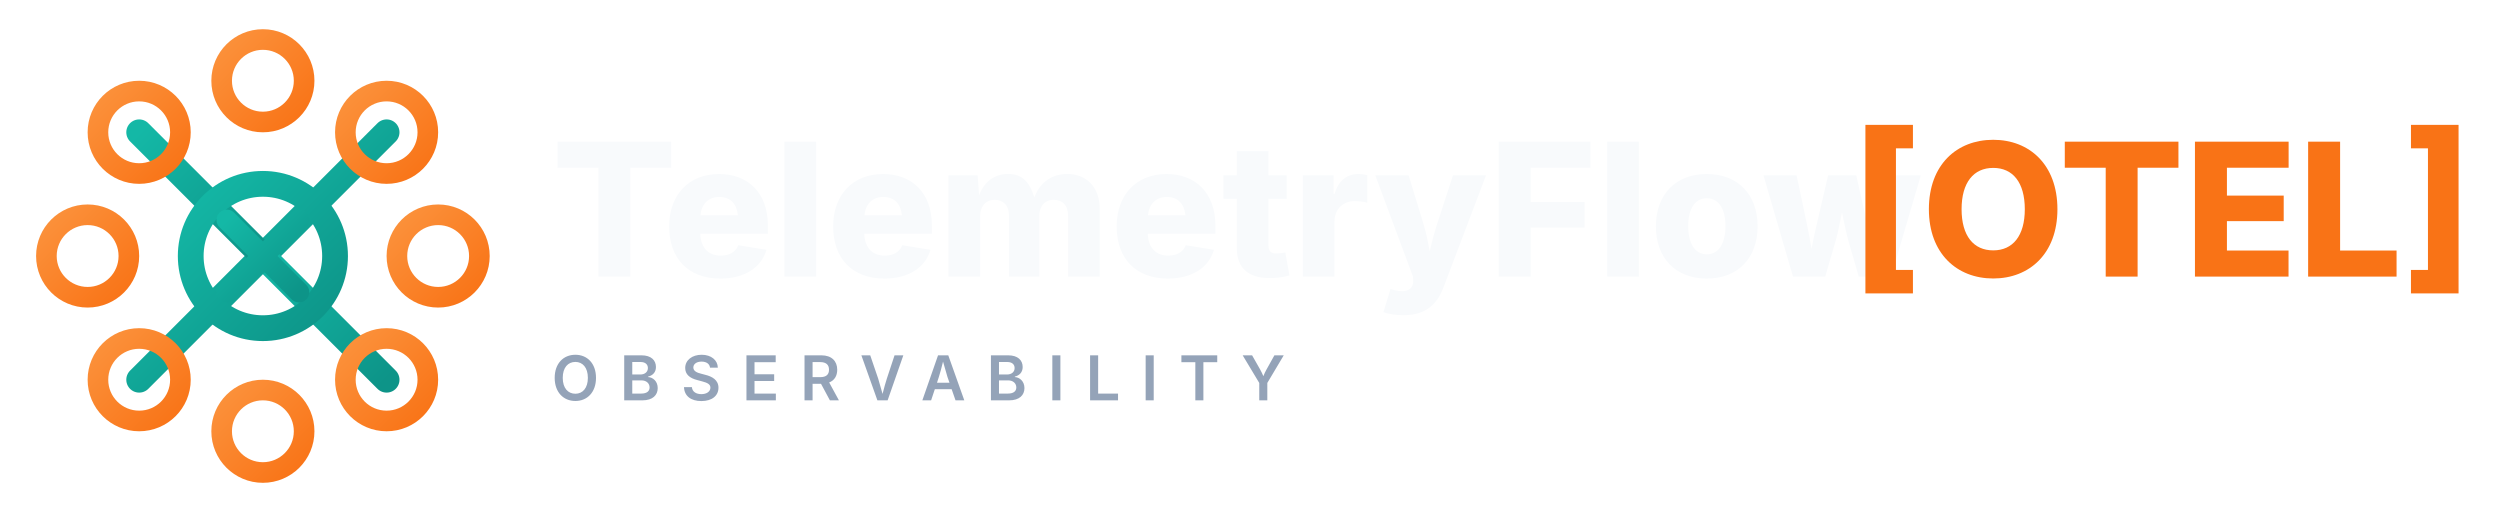
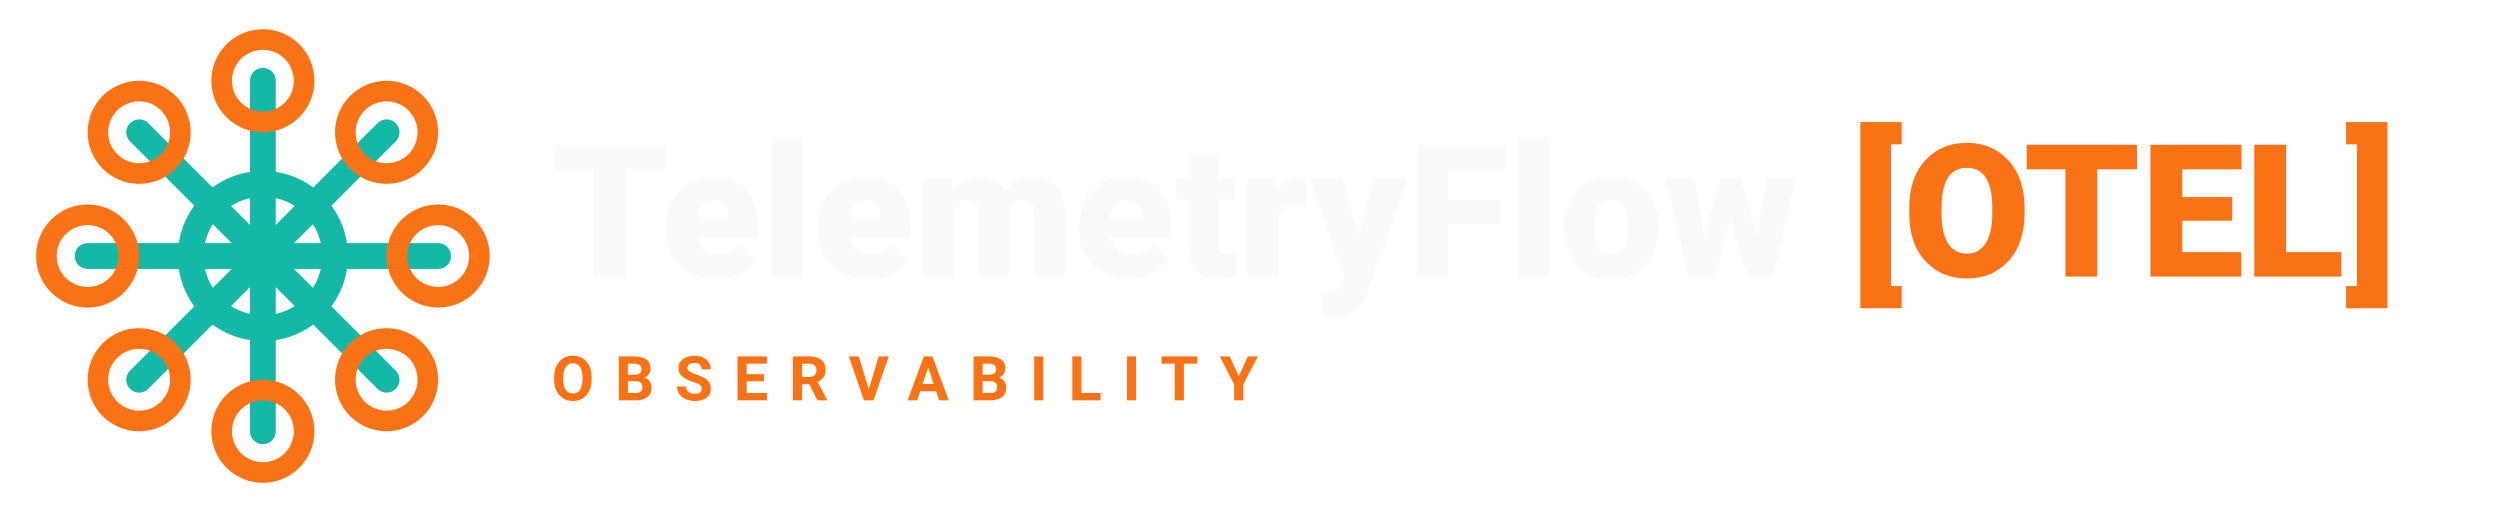
- <svg xmlns="http://www.w3.org/2000/svg" width="1455" height="295" viewBox="0 0 485 97">
-   <defs>
-     <linearGradient id="teal" x1="0%" y1="0%" x2="100%" y2="100%">
-       <stop offset="0%" stop-color="#14b8a6" />
-       <stop offset="100%" stop-color="#0d9488" />
-     </linearGradient>
-     <linearGradient id="coral" x1="0%" y1="0%" x2="100%" y2="100%">
-       <stop offset="0%" stop-color="#fb923c" />
-       <stop offset="100%" stop-color="#f97316" />
-     </linearGradient>
-   </defs>
+ <svg xmlns="http://www.w3.org/2000/svg" viewBox="0 0 485 97" width="1455" height="295">
  <g transform="translate(7,5)">
-     <line x1="44" y1="44" x2="44" y2="10" stroke="url(#teal)" stroke-width="5" stroke-linecap="round" />
-     <line x1="44" y1="44" x2="68" y2="20" stroke="url(#teal)" stroke-width="5" stroke-linecap="round" />
-     <line x1="44" y1="44" x2="78" y2="44" stroke="url(#teal)" stroke-width="5" stroke-linecap="round" />
-     <line x1="44" y1="44" x2="68" y2="68" stroke="url(#teal)" stroke-width="5" stroke-linecap="round" />
-     <line x1="44" y1="44" x2="44" y2="78" stroke="url(#teal)" stroke-width="5" stroke-linecap="round" />
-     <line x1="44" y1="44" x2="20" y2="68" stroke="url(#teal)" stroke-width="5" stroke-linecap="round" />
-     <line x1="44" y1="44" x2="10" y2="44" stroke="url(#teal)" stroke-width="5" stroke-linecap="round" />
-     <line x1="44" y1="44" x2="20" y2="20" stroke="url(#teal)" stroke-width="5" stroke-linecap="round" />
-     <circle cx="44" cy="10" r="8" fill="none" stroke="url(#coral)" stroke-width="4" />
-     <circle cx="68" cy="20" r="8" fill="none" stroke="url(#coral)" stroke-width="4" />
-     <circle cx="78" cy="44" r="8" fill="none" stroke="url(#coral)" stroke-width="4" />
-     <circle cx="68" cy="68" r="8" fill="none" stroke="url(#coral)" stroke-width="4" />
-     <circle cx="44" cy="78" r="8" fill="none" stroke="url(#coral)" stroke-width="4" />
-     <circle cx="20" cy="68" r="8" fill="none" stroke="url(#coral)" stroke-width="4" />
-     <circle cx="10" cy="44" r="8" fill="none" stroke="url(#coral)" stroke-width="4" />
-     <circle cx="20" cy="20" r="8" fill="none" stroke="url(#coral)" stroke-width="4" />
-     <circle cx="44" cy="44" r="14" fill="none" stroke="url(#teal)" stroke-width="5" />
-     <line x1="37" y1="37" x2="51" y2="51" stroke="url(#teal)" stroke-width="4" stroke-linecap="round" />
-     <line x1="51" y1="37" x2="37" y2="51" stroke="url(#teal)" stroke-width="4" stroke-linecap="round" />
-     <text x="100" y="48" font-family="system-ui, -apple-system, BlinkMacSystemFont, 'Segoe UI', sans-serif" font-size="36" font-weight="800" fill="#f8fafc">TelemetryFlow</text>
-     <text x="352" y="48" font-family="system-ui, -apple-system, BlinkMacSystemFont, 'Segoe UI', sans-serif" font-size="36" font-weight="800" fill="#f97316">[OTEL]</text>
-     <text x="100" y="72" font-family="system-ui, -apple-system, BlinkMacSystemFont, 'Segoe UI', sans-serif" font-size="12" font-weight="600" fill="#94a3b8" letter-spacing="4">OBSERVABILITY</text>
+     <g id="icon">
+       <g stroke="#14b8a6" stroke-width="5" stroke-linecap="round">
+         <line x1="44" y1="44" x2="44" y2="10" />
+         <line x1="44" y1="44" x2="68" y2="20" />
+         <line x1="44" y1="44" x2="78" y2="44" />
+         <line x1="44" y1="44" x2="68" y2="68" />
+         <line x1="44" y1="44" x2="44" y2="78" />
+         <line x1="44" y1="44" x2="20" y2="68" />
+         <line x1="44" y1="44" x2="10" y2="44" />
+         <line x1="44" y1="44" x2="20" y2="20" />
+       </g>
+       <g fill="none" stroke="#f97316" stroke-width="4">
+         <circle cx="44" cy="10" r="8" />
+         <circle cx="68" cy="20" r="8" />
+         <circle cx="78" cy="44" r="8" />
+         <circle cx="68" cy="68" r="8" />
+         <circle cx="44" cy="78" r="8" />
+         <circle cx="20" cy="68" r="8" />
+         <circle cx="10" cy="44" r="8" />
+         <circle cx="20" cy="20" r="8" />
+       </g>
+       <circle cx="44" cy="44" r="14" fill="none" stroke="#14b8a6" stroke-width="5" />
+       <line x1="37" y1="37" x2="51" y2="51" stroke="#14b8a6" stroke-width="4" stroke-linecap="round" />
+       <line x1="51" y1="37" x2="37" y2="51" stroke="#14b8a6" stroke-width="4" stroke-linecap="round" />
+     </g>
+     <text x="100" y="48" font-family="system-ui,-apple-system,BlinkMacSystemFont,Roboto,sans-serif" font-size="36" font-weight="800" fill="#f8fafc">TelemetryFlow</text>
+     <text x="352" y="48" font-family="system-ui,-apple-system,BlinkMacSystemFont,Roboto,sans-serif" font-size="36" font-weight="800" fill="#f97316">[OTEL]</text>
+     <text x="100" y="72" font-family="system-ui,-apple-system,BlinkMacSystemFont,Roboto,sans-serif" font-size="12" font-weight="600" fill="#f97316" letter-spacing="4">OBSERVABILITY</text>
  </g>
</svg>
